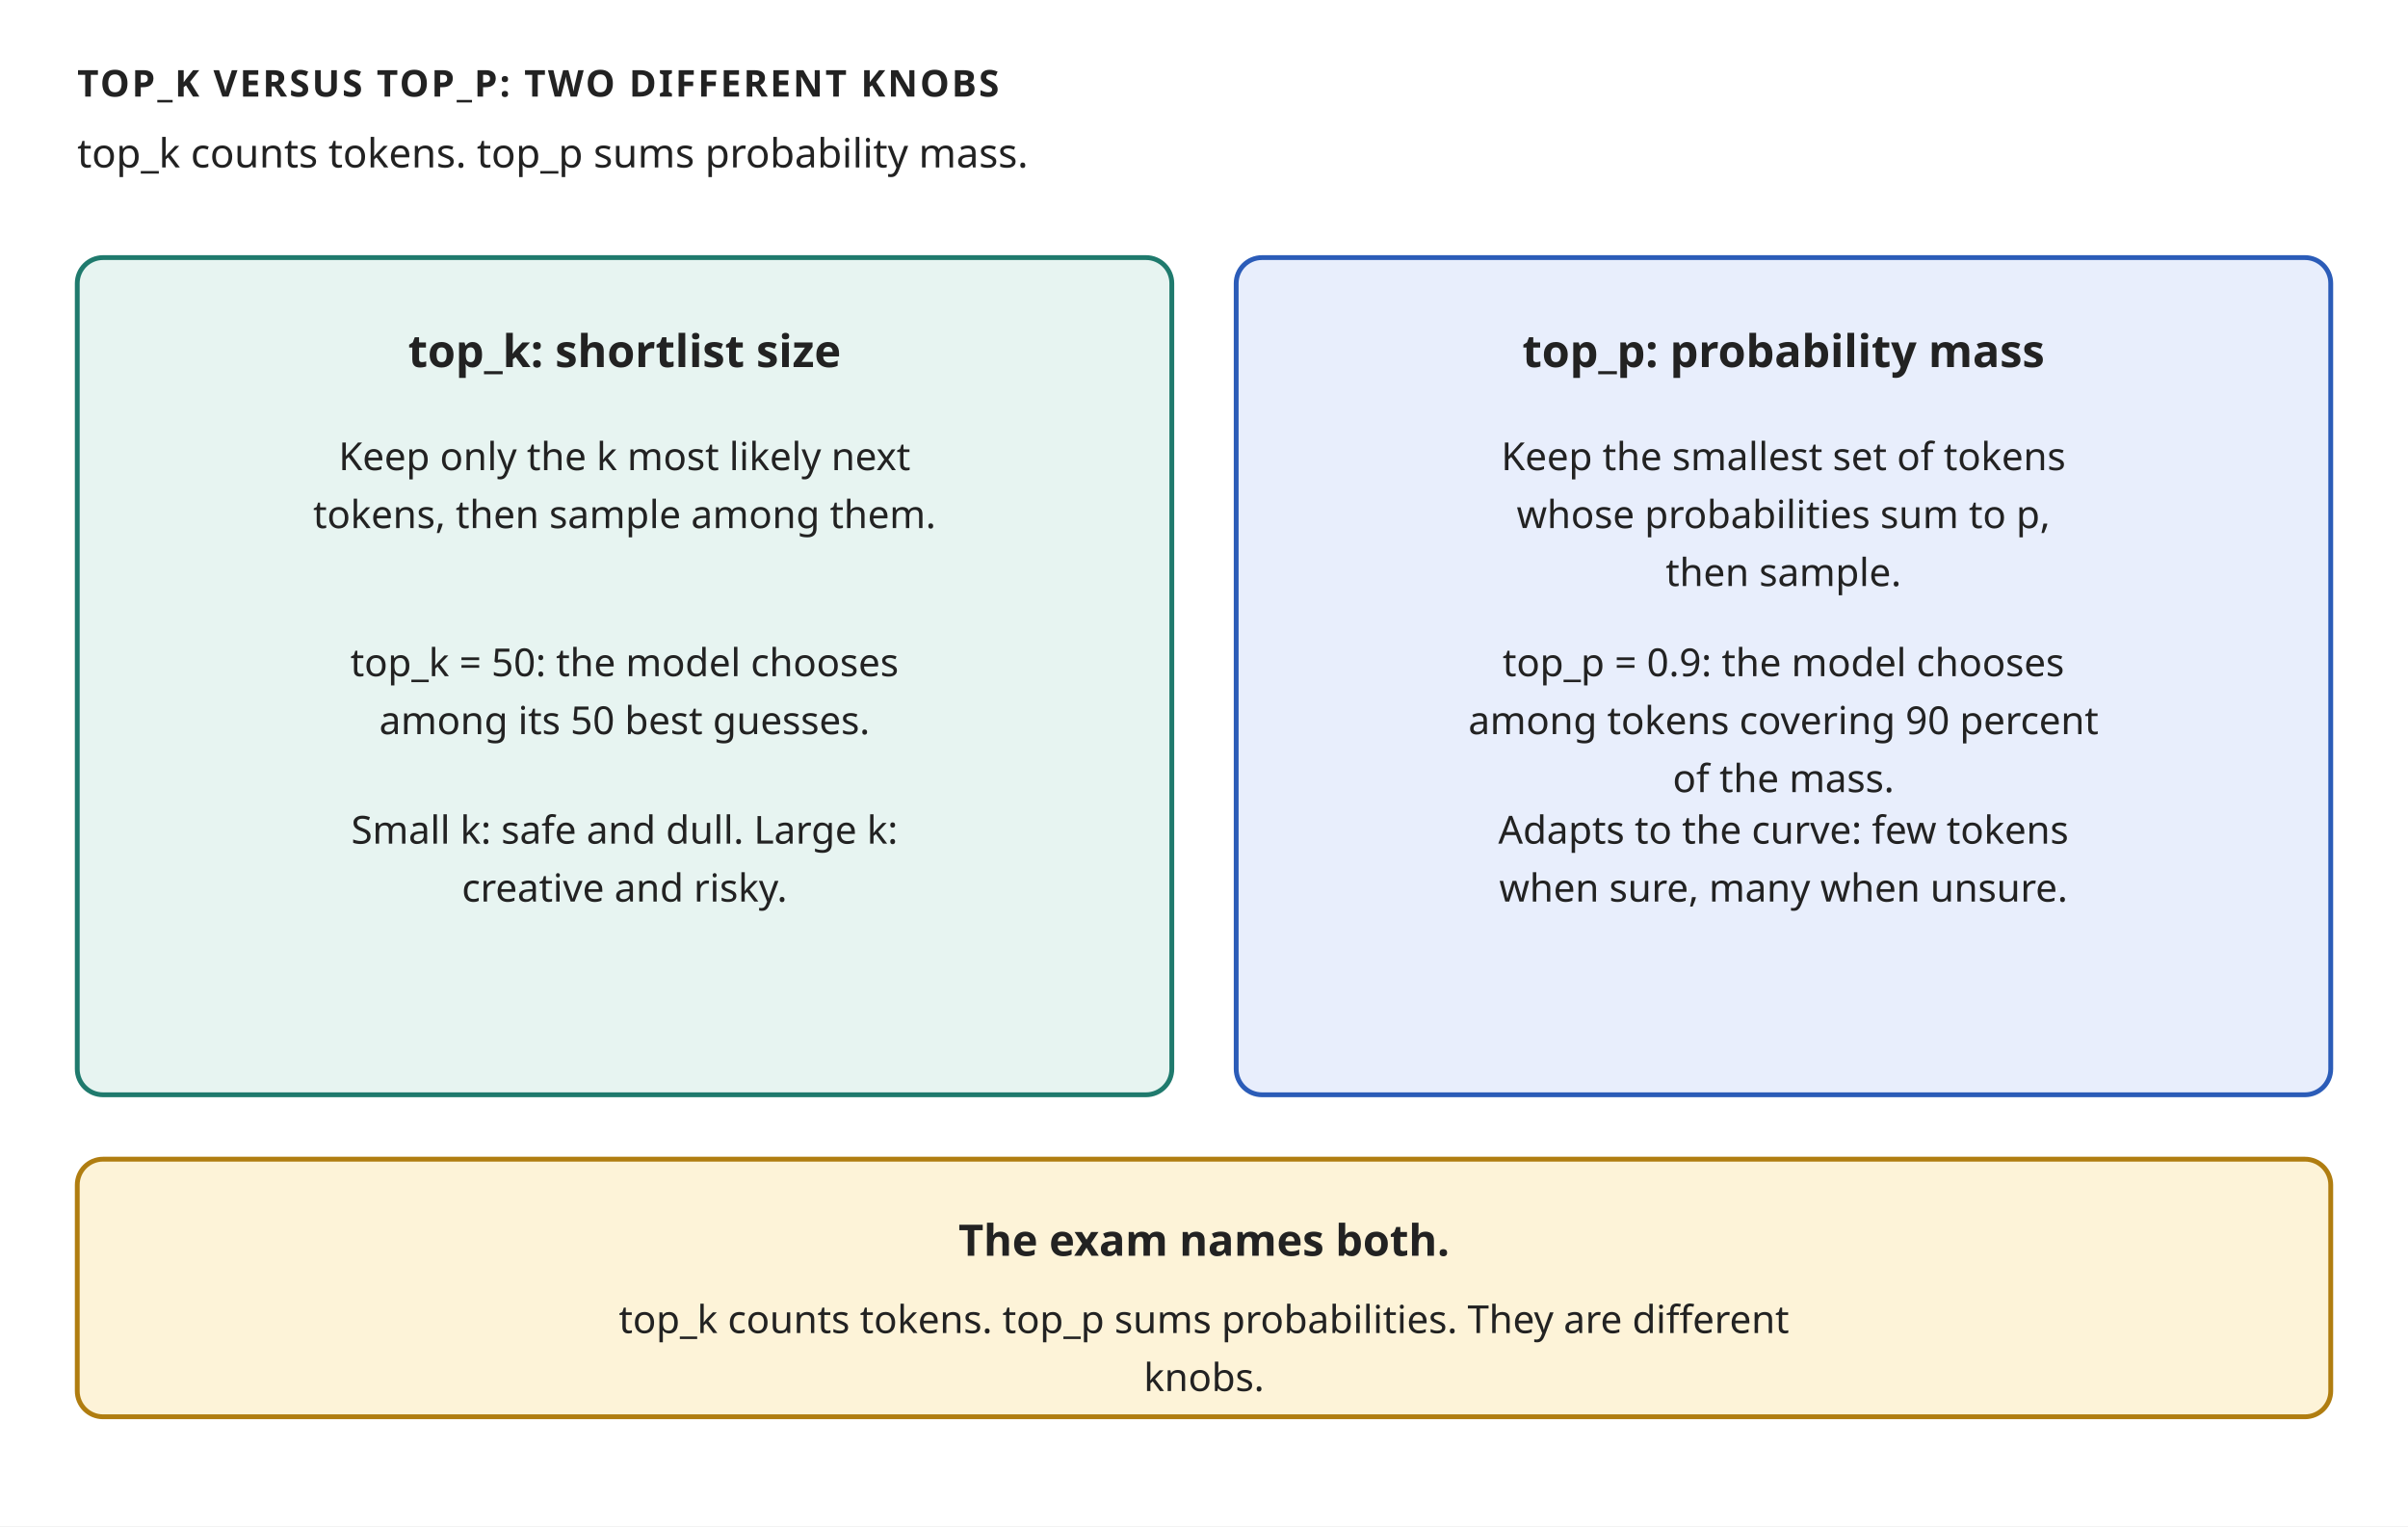
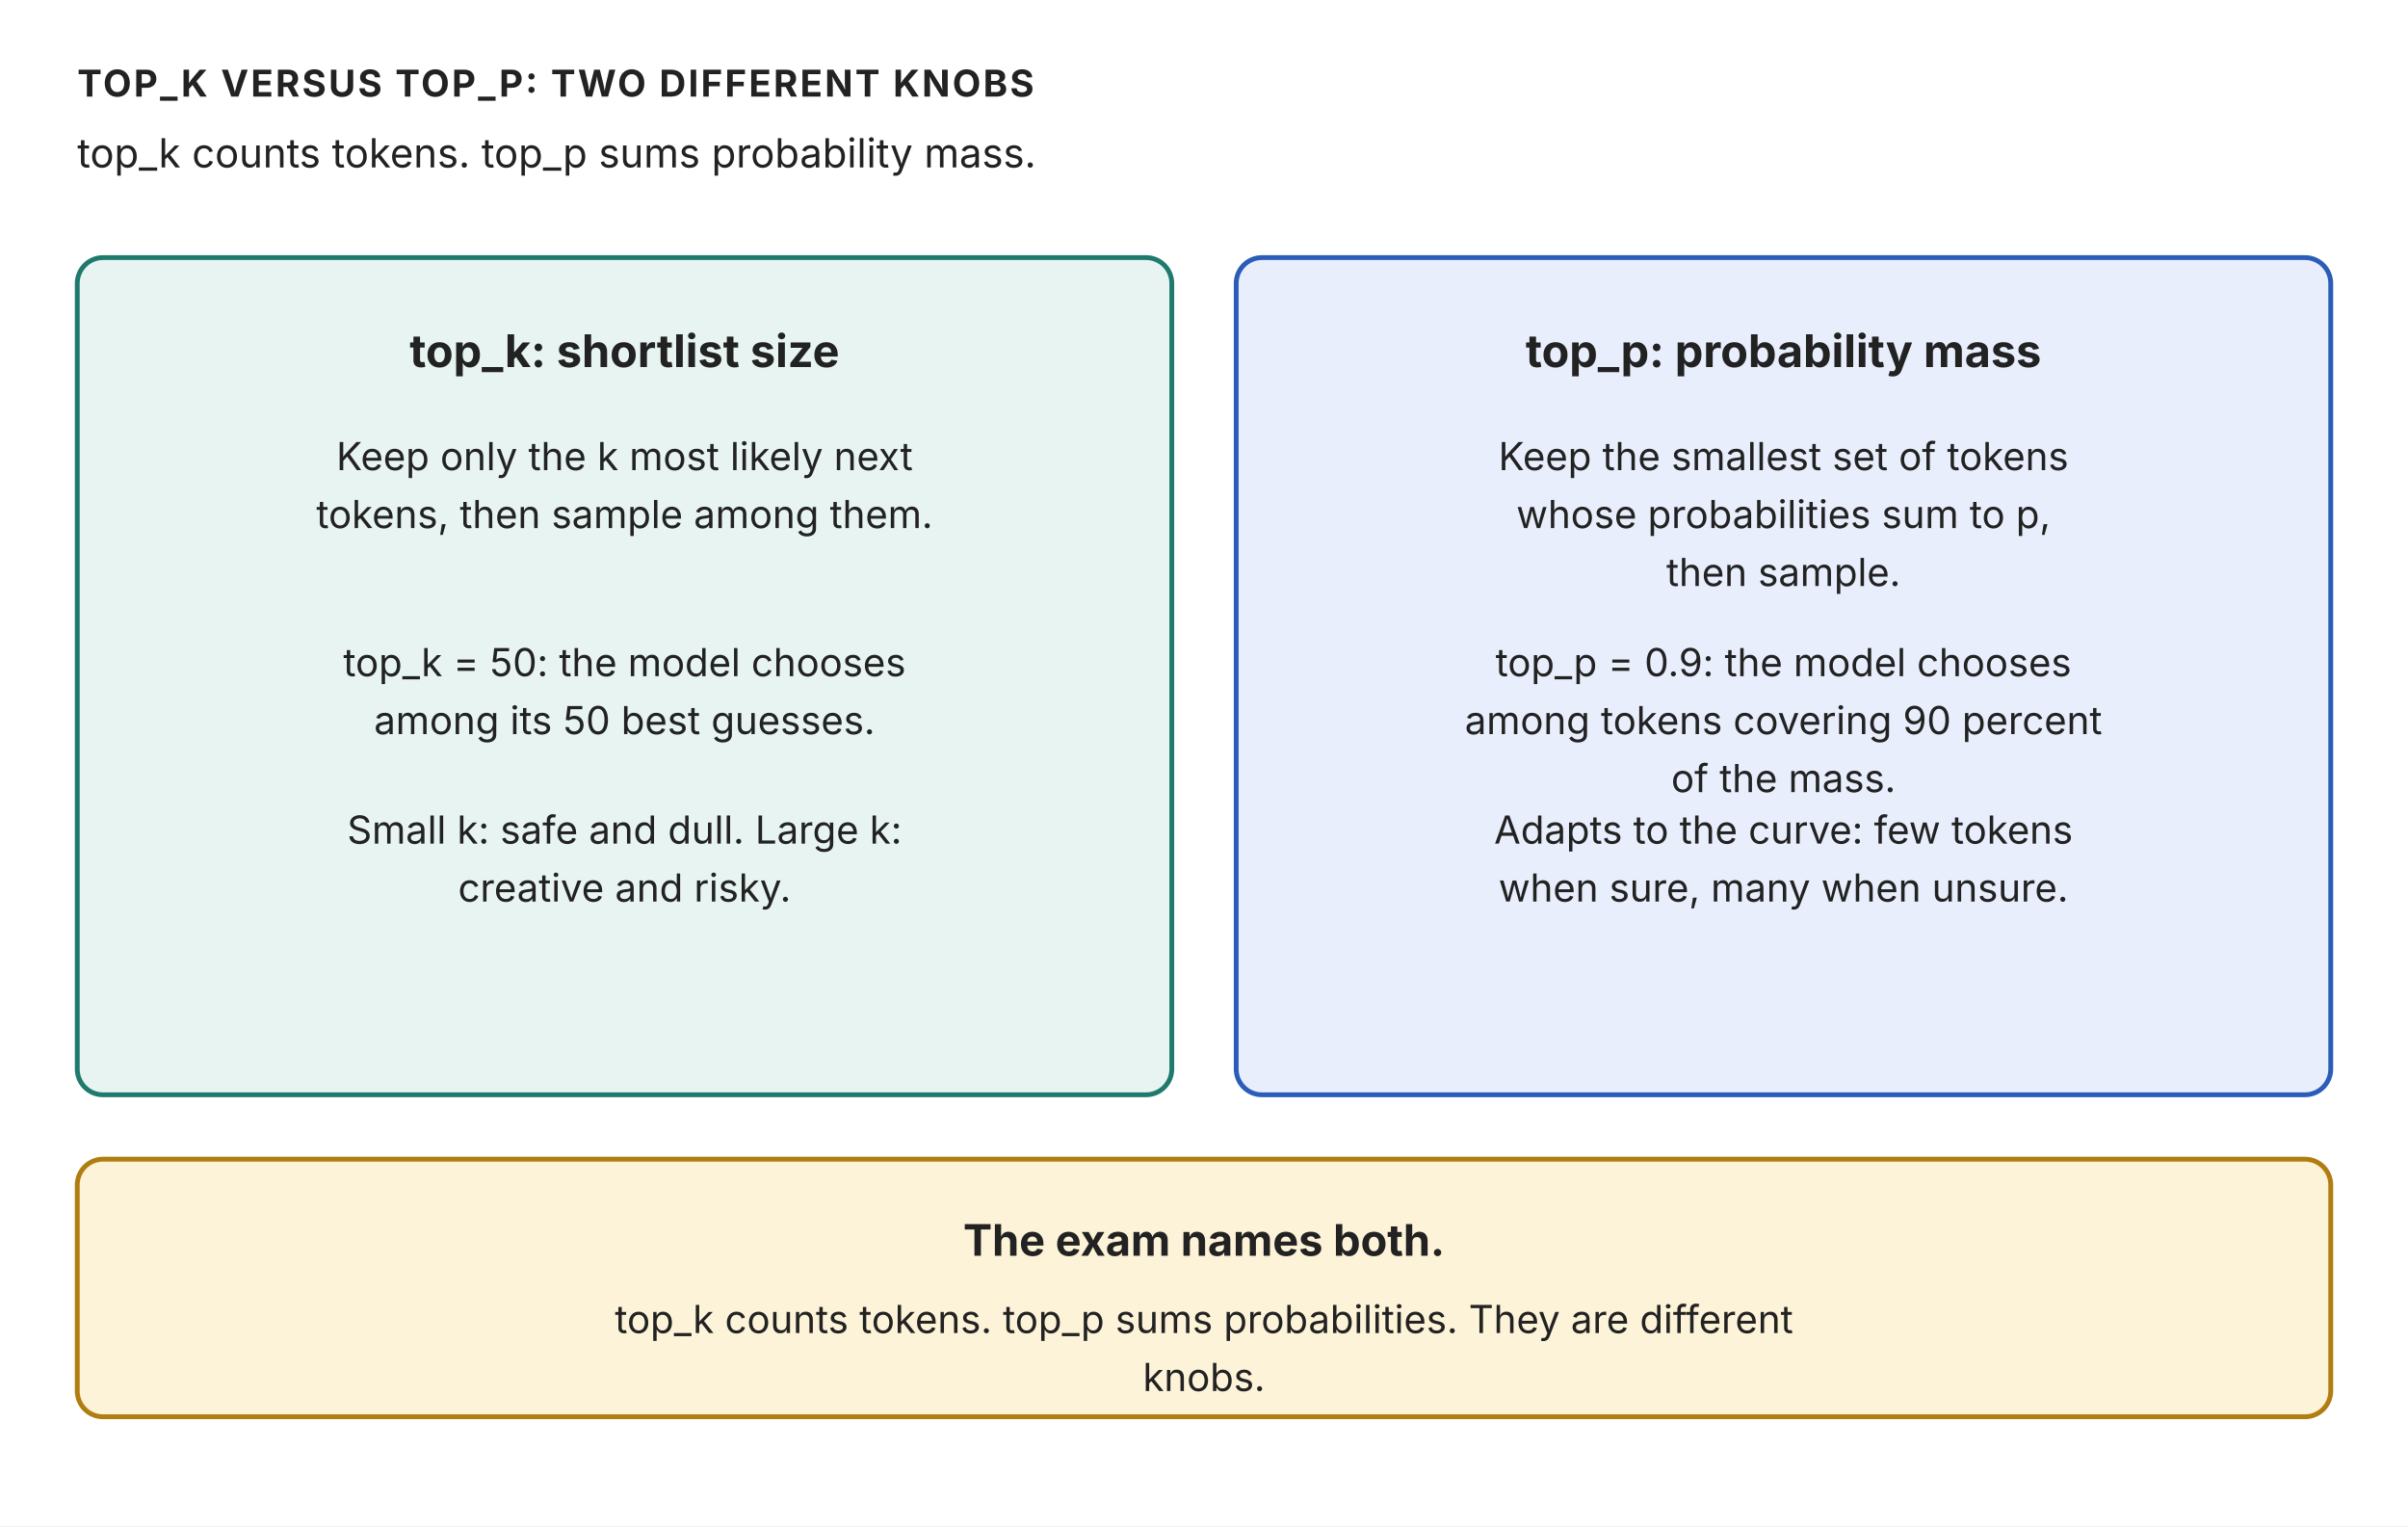
<svg xmlns="http://www.w3.org/2000/svg" width="100%" viewBox="0 0 748 474" role="img" aria-label="top_k versus top_p: top_k keeps the k most likely tokens, top_p keeps tokens covering probability mass p">
-   <style>text{font-family:'Trebuchet MS', Verdana, sans-serif;fill:#222222;}</style>
+   <style>text{font-family:"Anthropic Sans",Inter,"Source Sans 3","IBM Plex Sans",sans-serif;fill:#222222}</style>
  <defs>
    <marker id="ar" viewBox="0 0 10 10" refX="9" refY="5" markerWidth="7" markerHeight="7" orient="auto-start-reverse">
      <path d="M 0 1 L 9 5 L 0 9 z" fill="#555555" />
    </marker>
  </defs>
  <rect width="748" height="474" fill="#ffffff" />
  <text x="24" y="30" font-size="11.5" fill="#555555" text-anchor="start" font-weight="700" letter-spacing="0.06em">TOP_K VERSUS TOP_P: TWO DIFFERENT KNOBS</text>
  <text x="24" y="52" font-size="12.5" fill="#555555" text-anchor="start">top_k counts tokens. top_p sums probability mass.</text>
  <rect x="24" y="80" width="340" height="260" rx="8" fill="#e7f4f1" stroke="#1f7a6d" stroke-width="1.5" />
  <text x="194" y="114" text-anchor="middle" font-size="14" fill="#222222" font-weight="700">top_k: shortlist size</text>
  <text x="194" y="146" text-anchor="middle" font-size="12" fill="#555555">Keep only the k most likely next</text>
  <text x="194" y="164" text-anchor="middle" font-size="12" fill="#555555">tokens, then sample among them.</text>
  <text x="194" y="210" text-anchor="middle" font-size="12" fill="#555555">top_k = 50: the model chooses</text>
  <text x="194" y="228" text-anchor="middle" font-size="12" fill="#555555">among its 50 best guesses.</text>
  <text x="194" y="262" text-anchor="middle" font-size="12" fill="#555555">Small k: safe and dull. Large k:</text>
  <text x="194" y="280" text-anchor="middle" font-size="12" fill="#555555">creative and risky.</text>
  <rect x="384" y="80" width="340" height="260" rx="8" fill="#e8eefc" stroke="#2b5cb8" stroke-width="1.5" />
  <text x="554" y="114" text-anchor="middle" font-size="14" fill="#222222" font-weight="700">top_p: probability mass</text>
  <text x="554" y="146" text-anchor="middle" font-size="12" fill="#555555">Keep the smallest set of tokens</text>
  <text x="554" y="164" text-anchor="middle" font-size="12" fill="#555555">whose probabilities sum to p,</text>
  <text x="554" y="182" text-anchor="middle" font-size="12" fill="#555555">then sample.</text>
  <text x="554" y="210" text-anchor="middle" font-size="12" fill="#555555">top_p = 0.9: the model chooses</text>
  <text x="554" y="228" text-anchor="middle" font-size="12" fill="#555555">among tokens covering 90 percent</text>
  <text x="554" y="246" text-anchor="middle" font-size="12" fill="#555555">of the mass.</text>
  <text x="554" y="262" text-anchor="middle" font-size="12" fill="#555555">Adapts to the curve: few tokens</text>
  <text x="554" y="280" text-anchor="middle" font-size="12" fill="#555555">when sure, many when unsure.</text>
  <rect x="24" y="360" width="700" height="80" rx="8" fill="#fdf3d8" stroke="#b07d10" stroke-width="1.5" />
  <text x="374" y="390" text-anchor="middle" font-size="13.5" fill="#222222" font-weight="700">The exam names both.</text>
  <text x="374" y="414" text-anchor="middle" font-size="12" fill="#555555">top_k counts tokens. top_p sums probabilities. They are different</text>
  <text x="374" y="432" text-anchor="middle" font-size="12" fill="#555555">knobs.</text>
</svg>
